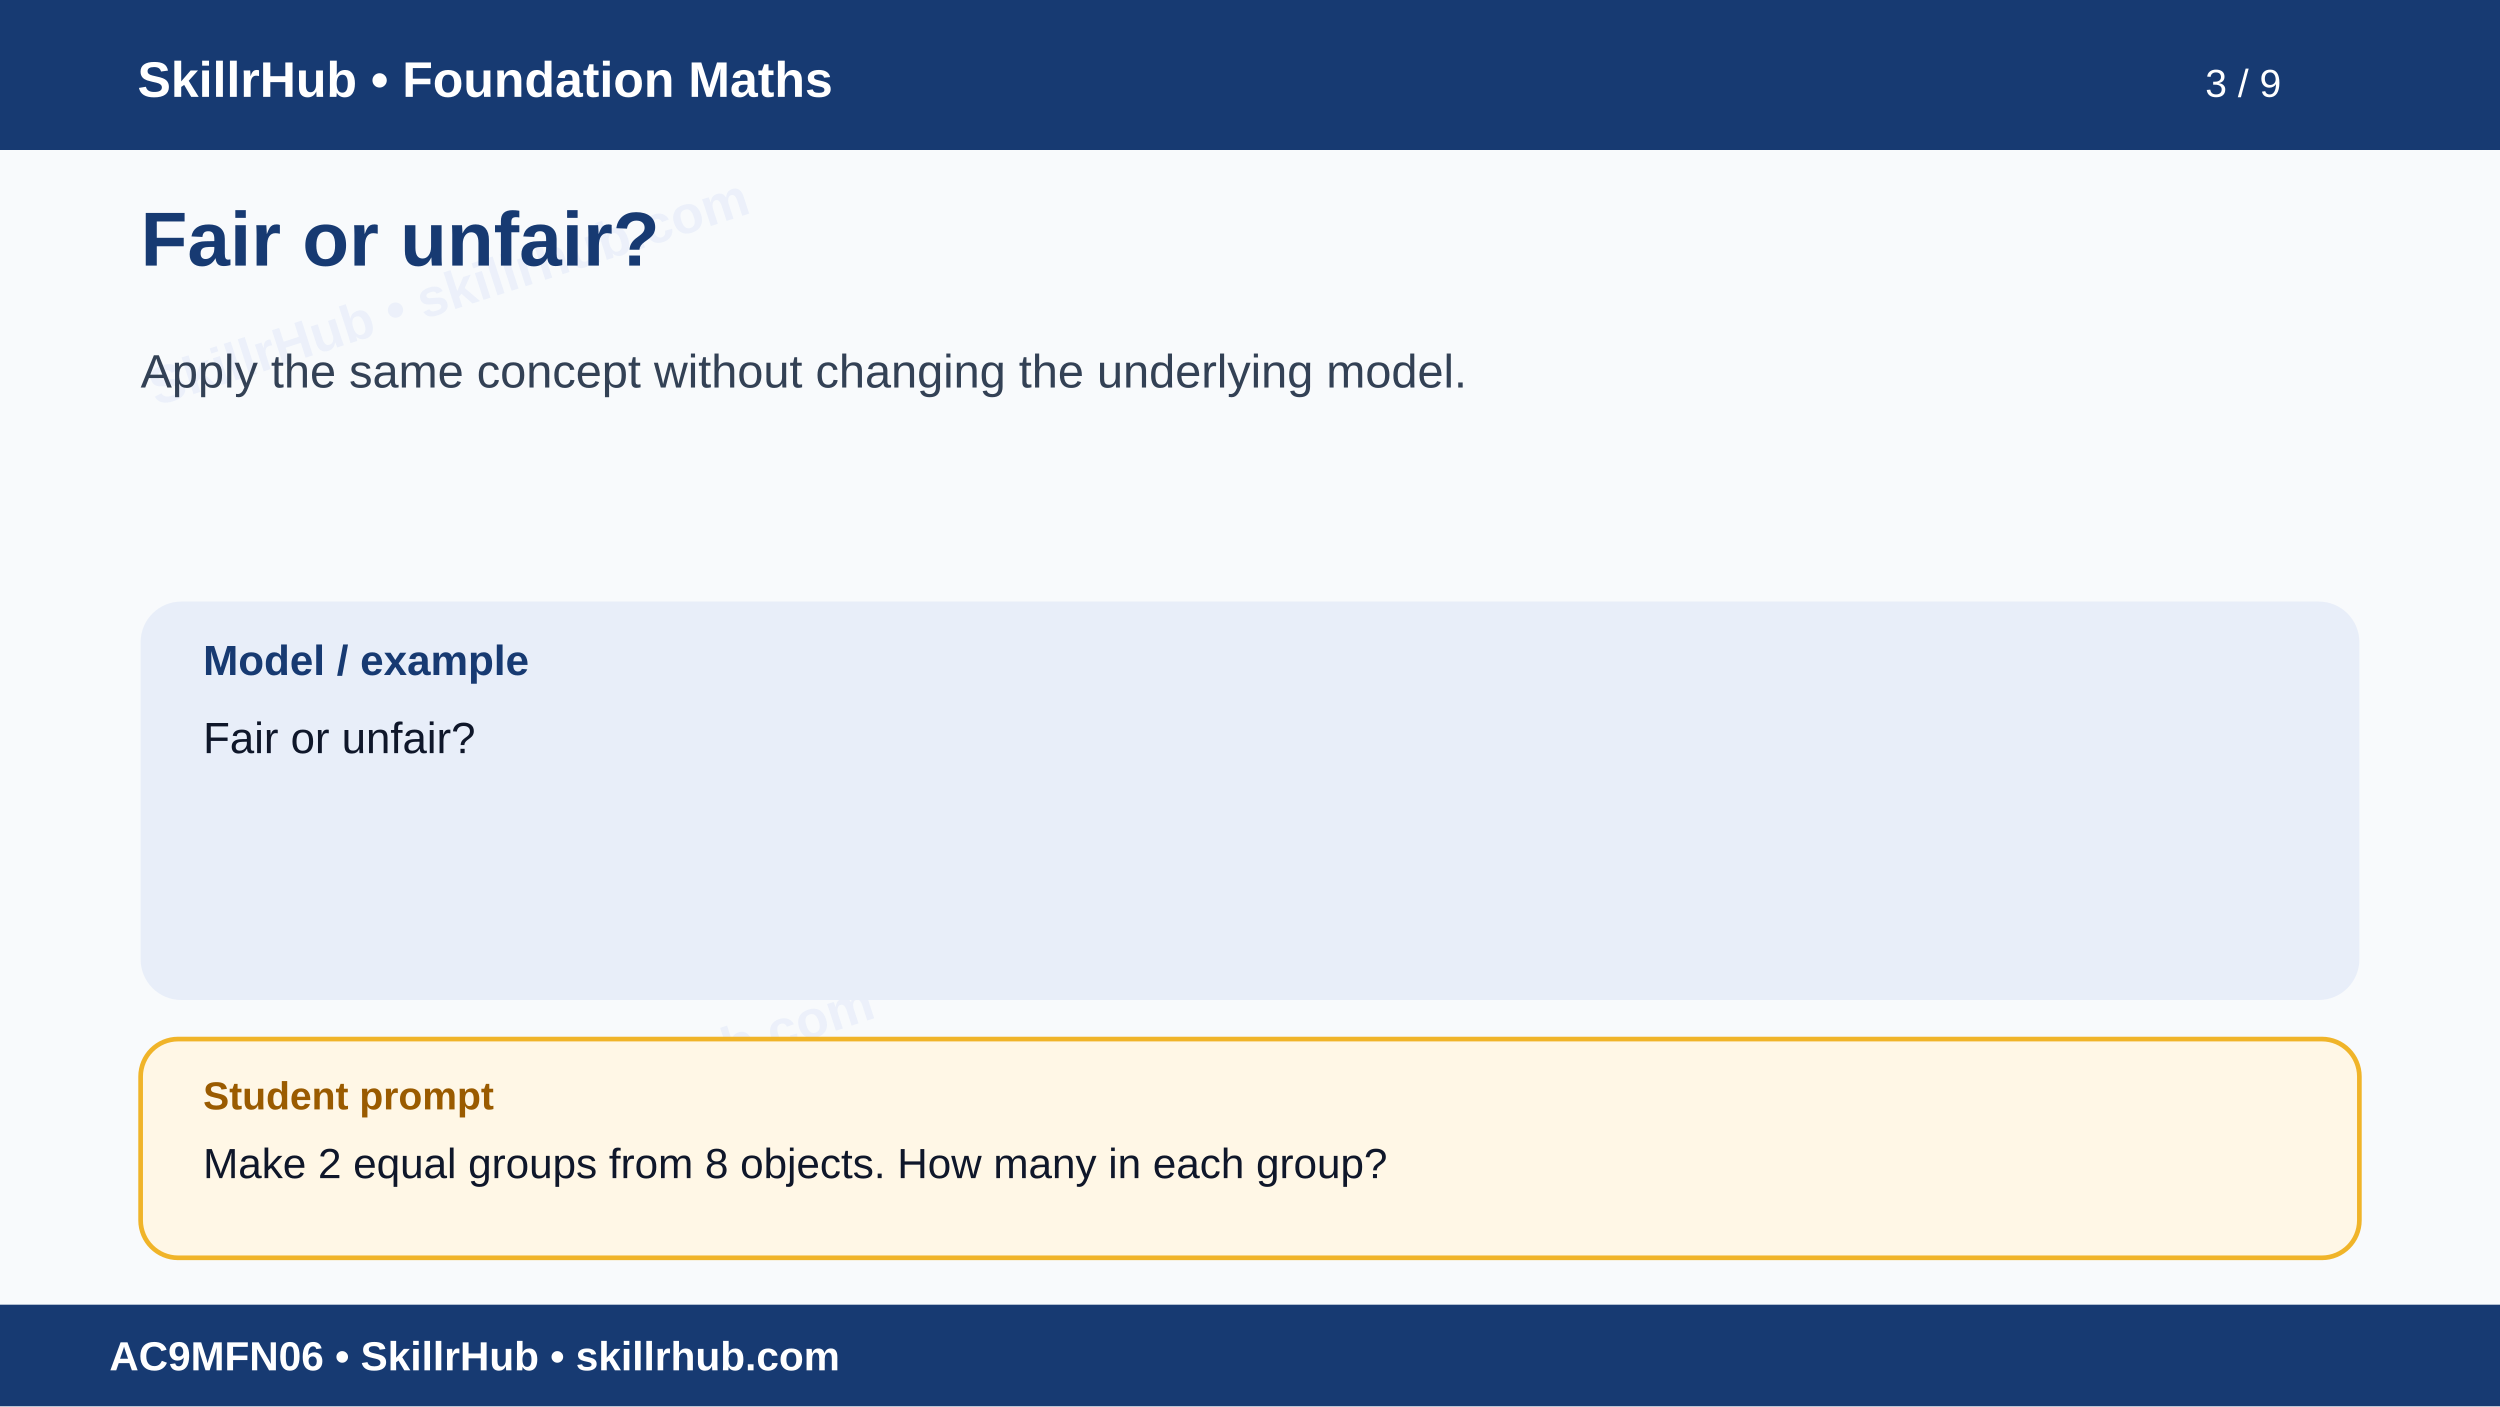
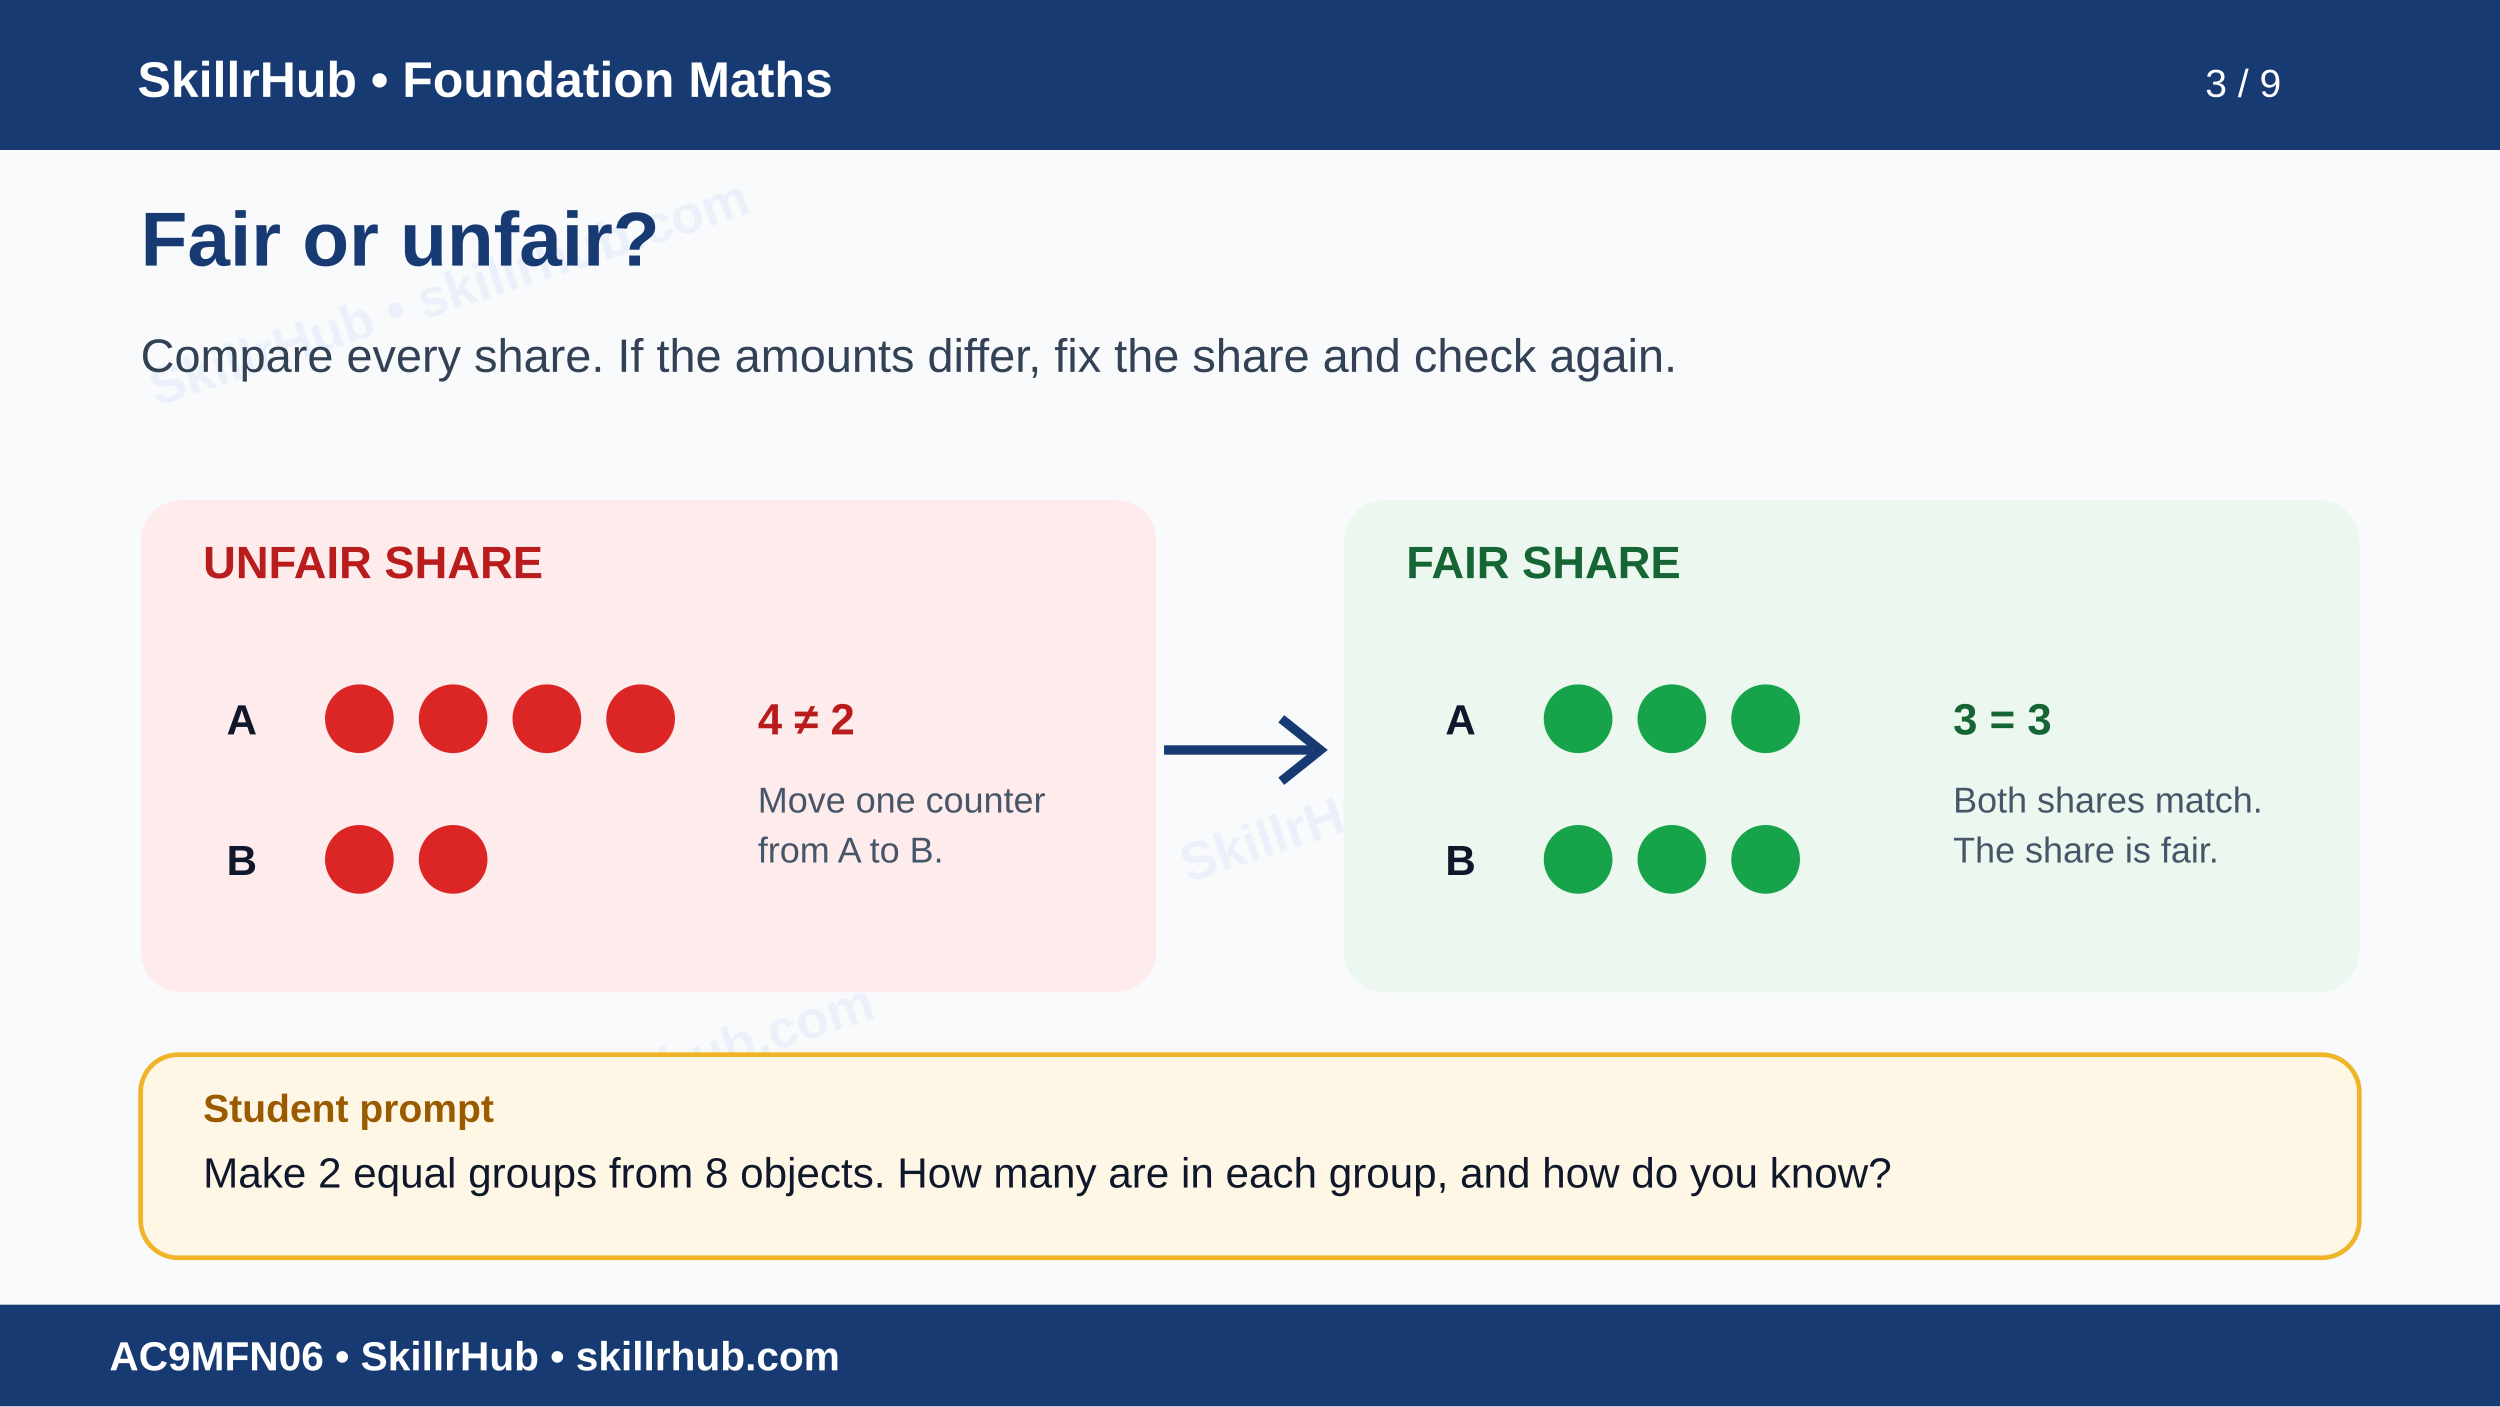
<svg xmlns="http://www.w3.org/2000/svg" width="1600" height="900" viewBox="0 0 1600 900">
  <rect width="1600" height="900" fill="#f8fafc" />
  <g opacity=".055" fill="#1d4ed8" font-family="Arial" font-size="34" font-weight="700">
    <text x="100" y="260" transform="rotate(-18 100 260)">SkillrHub • skillrhub.com</text>
    <text x="760" y="565" transform="rotate(-18 760 565)">SkillrHub • skillrhub.com</text>
    <text x="180" y="775" transform="rotate(-18 180 775)">SkillrHub • skillrhub.com</text>
  </g>
  <rect width="1600" height="96" fill="#173a72" />
  <text x="88" y="62" fill="white" font-family="Arial" font-size="32" font-weight="700">SkillrHub • Foundation Maths</text>
  <text x="1460" y="62" text-anchor="end" fill="white" font-family="Arial" font-size="25">3 / 9</text>
  <text x="90" y="170" fill="#173a72" font-family="Arial" font-size="49" font-weight="700">Fair or unfair?</text>
-   <text x="90" y="248" fill="#334155" font-family="Arial" font-size="30" font-weight="400">Apply the same concept without changing the underlying model.</text>
-   <rect x="90" y="385" width="1420" height="255" rx="26" fill="#e8eef9" />
-   <text x="130" y="432" fill="#173a72" font-family="Arial" font-size="27" font-weight="700">Model / example</text>
-   <text x="130" y="482" fill="#0f172a" font-family="Arial" font-size="28" font-weight="400">Fair or unfair?</text>
-   <rect x="90" y="665" width="1420" height="140" rx="24" fill="#fff7e6" stroke="#f0b429" stroke-width="3" />
-   <text x="130" y="710" fill="#9a5b00" font-family="Arial" font-size="25" font-weight="700">Student prompt</text>
-   <text x="130" y="754" fill="#0f172a" font-family="Arial" font-size="27" font-weight="400">Make 2 equal groups from 8 objects. How many in each group?</text>
+   <text x="90" y="238" fill="#334155" font-family="Arial" font-size="30">Compare every share. If the amounts differ, fix the share and check again.</text>
+   <rect x="90" y="320" width="650" height="315" rx="26" fill="#feecec" />
+   <rect x="860" y="320" width="650" height="315" rx="26" fill="#ecf8ef" />
+   <text x="130" y="370" fill="#b91c1c" font-family="Arial" font-size="29" font-weight="700">UNFAIR SHARE</text>
+   <text x="900" y="370" fill="#166534" font-family="Arial" font-size="29" font-weight="700">FAIR SHARE</text>
+   <g fill="#dc2626">
+     <circle cx="230" cy="460" r="22" />
+     <circle cx="290" cy="460" r="22" />
+     <circle cx="350" cy="460" r="22" />
+     <circle cx="410" cy="460" r="22" />
+     <circle cx="230" cy="550" r="22" />
+     <circle cx="290" cy="550" r="22" />
+   </g>
+   <g fill="#0f172a" font-family="Arial" font-size="27" font-weight="700">
+     <text x="145" y="470">A</text>
+     <text x="145" y="560">B</text>
+   </g>
+   <text x="485" y="470" fill="#b91c1c" font-family="Arial" font-size="28" font-weight="700">4 ≠ 2</text>
+   <text x="485" y="520" fill="#475569" font-family="Arial" font-size="23">Move one counter</text>
+   <text x="485" y="552" fill="#475569" font-family="Arial" font-size="23">from A to B.</text>
+   <g fill="#16a34a">
+     <circle cx="1010" cy="460" r="22" />
+     <circle cx="1070" cy="460" r="22" />
+     <circle cx="1130" cy="460" r="22" />
+     <circle cx="1010" cy="550" r="22" />
+     <circle cx="1070" cy="550" r="22" />
+     <circle cx="1130" cy="550" r="22" />
+   </g>
+   <g fill="#0f172a" font-family="Arial" font-size="27" font-weight="700">
+     <text x="925" y="470">A</text>
+     <text x="925" y="560">B</text>
+   </g>
+   <text x="1250" y="470" fill="#166534" font-family="Arial" font-size="28" font-weight="700">3 = 3</text>
+   <text x="1250" y="520" fill="#475569" font-family="Arial" font-size="23">Both shares match.</text>
+   <text x="1250" y="552" fill="#475569" font-family="Arial" font-size="23">The share is fair.</text>
+   <path d="M745 480 L840 480" stroke="#173a72" stroke-width="6" />
+   <path d="M820 460 L845 480 L820 500" fill="none" stroke="#173a72" stroke-width="6" />
+   <rect x="90" y="675" width="1420" height="130" rx="24" fill="#fff7e6" stroke="#f0b429" stroke-width="3" />
+   <text x="130" y="718" fill="#9a5b00" font-family="Arial" font-size="25" font-weight="700">Student prompt</text>
+   <text x="130" y="760" fill="#0f172a" font-family="Arial" font-size="27">Make 2 equal groups from 8 objects. How many are in each group, and how do you know?</text>
  <rect y="835" width="1600" height="65" fill="#173a72" />
  <text x="70" y="877" fill="white" font-family="Arial" font-size="26" font-weight="700">AC9MFN06 • SkillrHub • skillrhub.com</text>
</svg>
